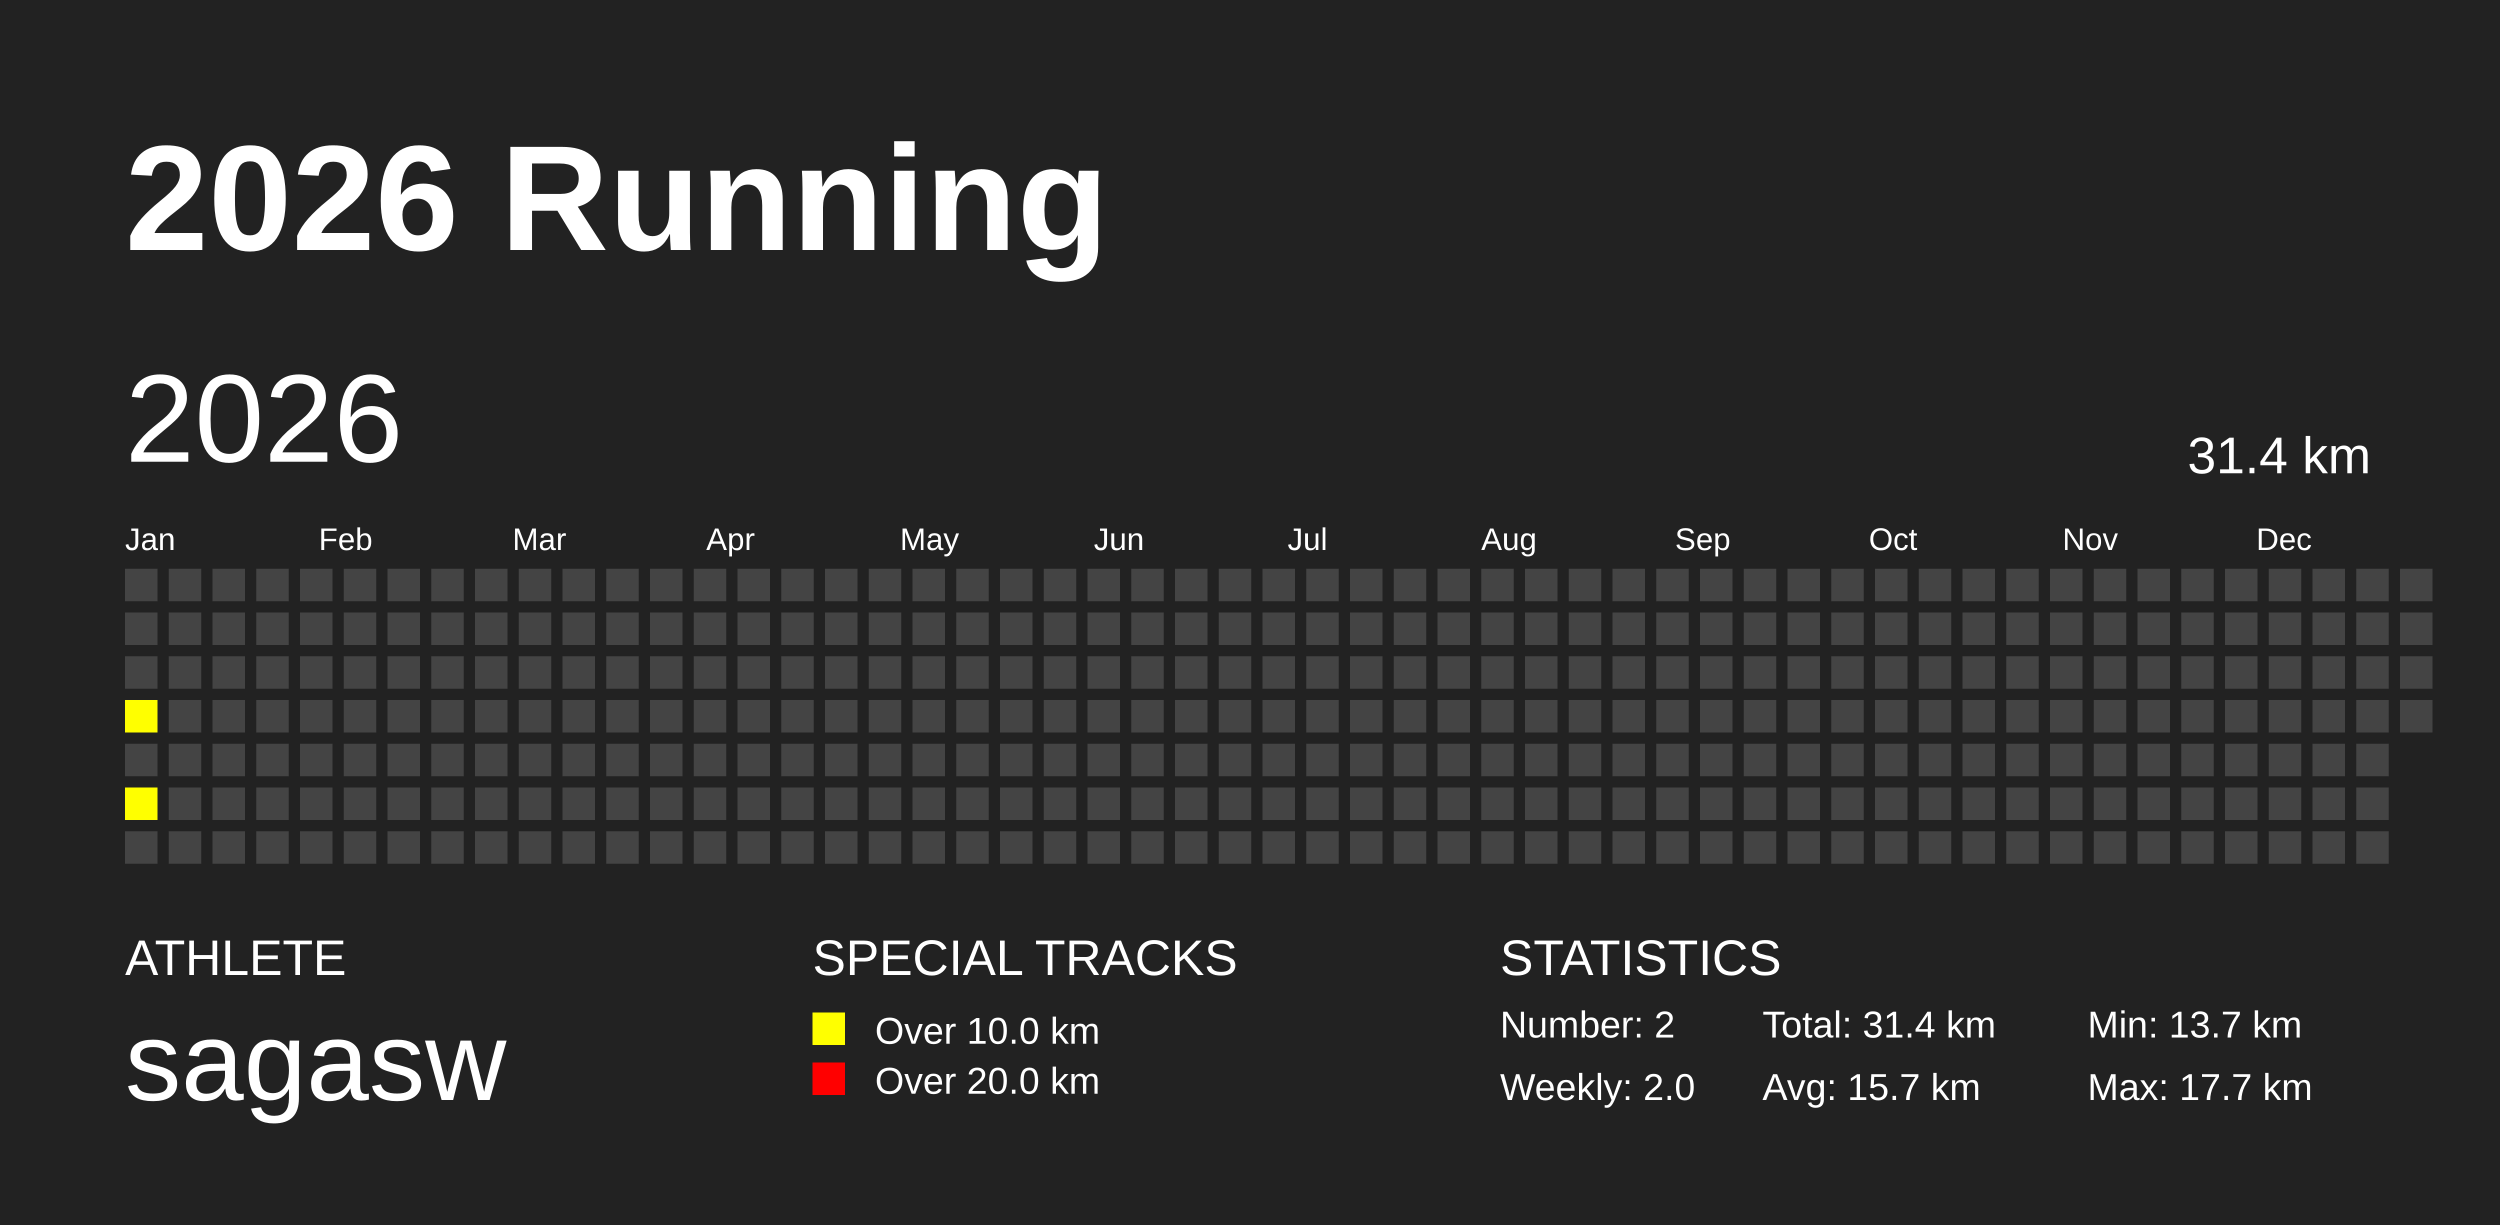
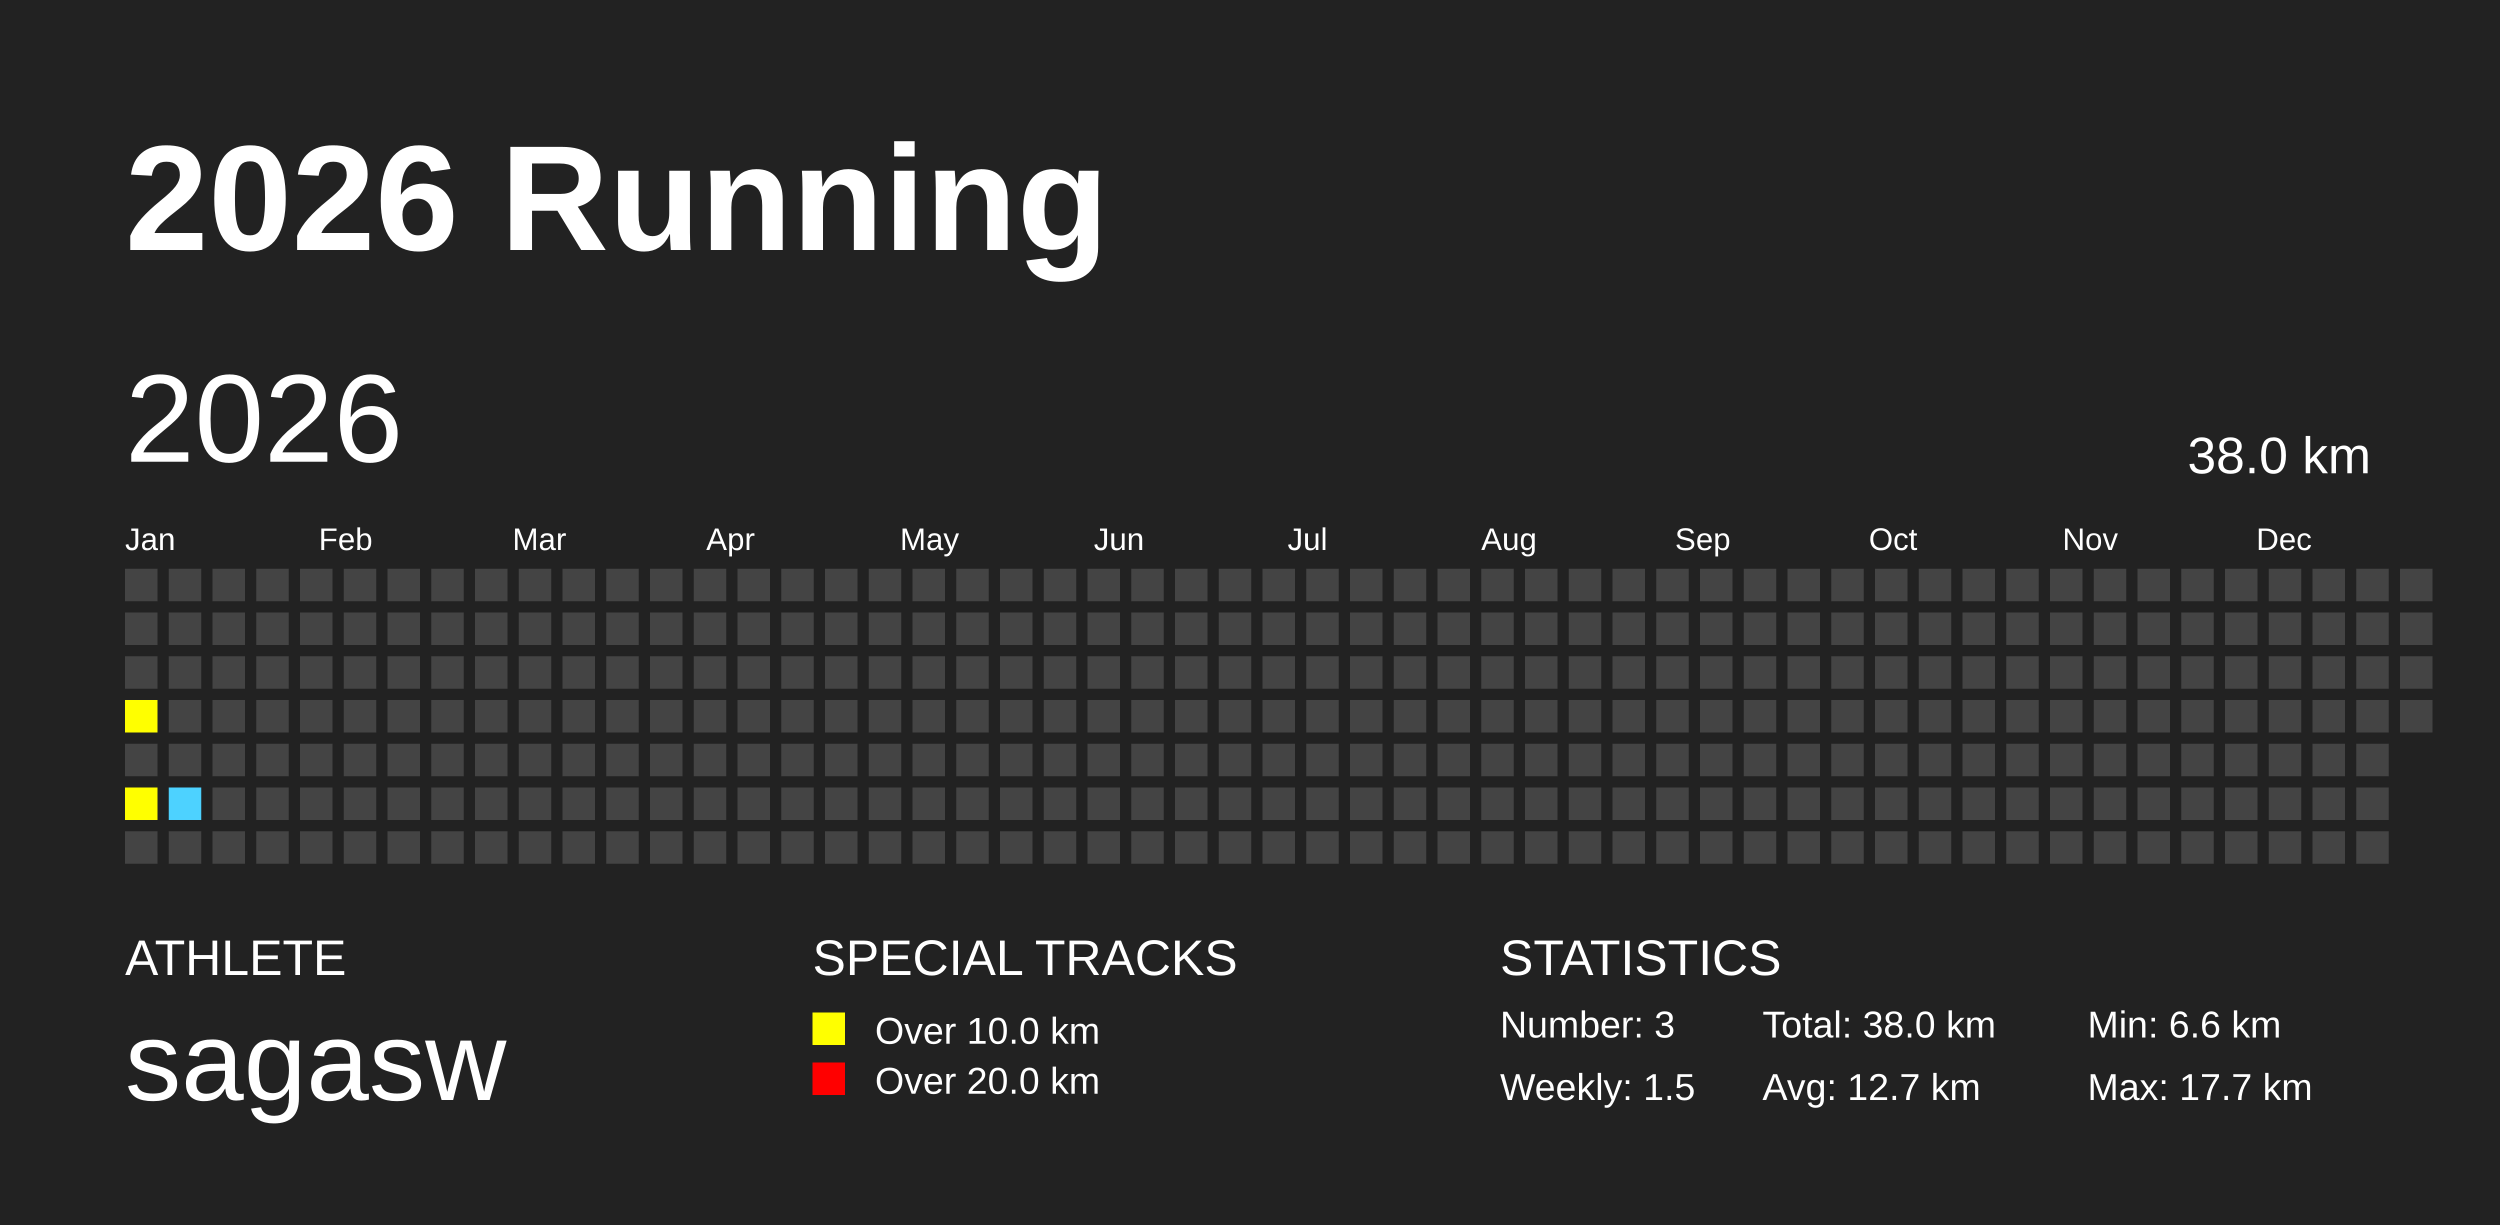
<svg xmlns="http://www.w3.org/2000/svg" baseProfile="full" height="98mm" version="1.1" viewBox="0,0,200,98" width="200mm">
  <defs />
  <rect fill="#222222" height="98" width="200" x="0" y="0" />
  <text fill="#FFFFFF" style="font-size:12px; font-family:Arial; font-weight:bold;" x="10" y="20">2026 Running</text>
  <text fill="#FFFFFF" style="font-size:4px; font-family:Arial" x="10" y="78">ATHLETE</text>
  <text fill="#FFFFFF" style="font-size:9px; font-family:Arial" x="10" y="88">sagasw</text>
  <text fill="#FFFFFF" style="font-size:4px; font-family:Arial" x="65" y="78">SPECIAL TRACKS</text>
  <rect fill="yellow" height="2.6" width="2.6" x="65" y="81" />
  <text fill="#FFFFFF" style="font-size:3px; font-family:Arial" x="70" y="83.5">Over 10.0 km</text>
  <rect fill="red" height="2.6" width="2.6" x="65" y="85" />
  <text fill="#FFFFFF" style="font-size:3px; font-family:Arial" x="70" y="87.5">Over 20.0 km</text>
  <text fill="#FFFFFF" style="font-size:4px; font-family:Arial" x="120" y="78">STATISTICS</text>
-   <text fill="#FFFFFF" style="font-size:3px; font-family:Arial" x="120" y="83">Number: 2</text>
-   <text fill="#FFFFFF" style="font-size:3px; font-family:Arial" x="120" y="88">Weekly: 2.0</text>
-   <text fill="#FFFFFF" style="font-size:3px; font-family:Arial" x="141" y="83">Total: 31.4 km</text>
-   <text fill="#FFFFFF" style="font-size:3px; font-family:Arial" x="141" y="88">Avg: 15.7 km</text>
-   <text fill="#FFFFFF" style="font-size:3px; font-family:Arial" x="167" y="83">Min: 13.7 km</text>
+   <text fill="#FFFFFF" style="font-size:3px; font-family:Arial" x="120" y="83">Number: 3</text>
+   <text fill="#FFFFFF" style="font-size:3px; font-family:Arial" x="120" y="88">Weekly: 1.5</text>
+   <text fill="#FFFFFF" style="font-size:3px; font-family:Arial" x="141" y="83">Total: 38.0 km</text>
+   <text fill="#FFFFFF" style="font-size:3px; font-family:Arial" x="141" y="88">Avg: 12.7 km</text>
+   <text fill="#FFFFFF" style="font-size:3px; font-family:Arial" x="167" y="83">Min: 6.6 km</text>
  <text fill="#FFFFFF" style="font-size:3px; font-family:Arial" x="167" y="88">Max: 17.7 km</text>
  <text dominant-baseline="hanging" fill="#FFFFFF" style="font-size:10.0px; font-family:Arial;" x="10" y="30">2026</text>
-   <text dominant-baseline="hanging" fill="#FFFFFF" style="font-size:4.125px; font-family:Arial;" x="175" y="35">31.4 km</text>
+   <text dominant-baseline="hanging" fill="#FFFFFF" style="font-size:4.125px; font-family:Arial;" x="175" y="35">38.0 km</text>
  <text fill="#FFFFFF" style="font-size:2.5px; font-family:Arial" x="10.0" y="44">Jan</text>
  <text fill="#FFFFFF" style="font-size:2.5px; font-family:Arial" x="25.5" y="44">Feb</text>
  <text fill="#FFFFFF" style="font-size:2.5px; font-family:Arial" x="41.0" y="44">Mar</text>
  <text fill="#FFFFFF" style="font-size:2.5px; font-family:Arial" x="56.5" y="44">Apr</text>
  <text fill="#FFFFFF" style="font-size:2.5px; font-family:Arial" x="72.0" y="44">May</text>
  <text fill="#FFFFFF" style="font-size:2.5px; font-family:Arial" x="87.5" y="44">Jun</text>
  <text fill="#FFFFFF" style="font-size:2.5px; font-family:Arial" x="103.0" y="44">Jul</text>
  <text fill="#FFFFFF" style="font-size:2.5px; font-family:Arial" x="118.5" y="44">Aug</text>
  <text fill="#FFFFFF" style="font-size:2.5px; font-family:Arial" x="134.0" y="44">Sep</text>
  <text fill="#FFFFFF" style="font-size:2.5px; font-family:Arial" x="149.5" y="44">Oct</text>
  <text fill="#FFFFFF" style="font-size:2.5px; font-family:Arial" x="165.0" y="44">Nov</text>
  <text fill="#FFFFFF" style="font-size:2.5px; font-family:Arial" x="180.5" y="44">Dec</text>
  <rect fill="#444444" height="2.6" width="2.6" x="10.0" y="45.5" />
  <rect fill="#444444" height="2.6" width="2.6" x="10.0" y="49.0" />
  <rect fill="#444444" height="2.6" width="2.6" x="10.0" y="52.5" />
  <rect fill="yellow" height="2.6" width="2.6" x="10.0" y="56.0" />
  <rect fill="#444444" height="2.6" width="2.6" x="10.0" y="59.5" />
  <rect fill="yellow" height="2.6" width="2.6" x="10.0" y="63.0" />
  <rect fill="#444444" height="2.6" width="2.6" x="10.0" y="66.5" />
  <rect fill="#444444" height="2.6" width="2.6" x="13.5" y="45.5" />
  <rect fill="#444444" height="2.6" width="2.6" x="13.5" y="49.0" />
  <rect fill="#444444" height="2.6" width="2.6" x="13.5" y="52.5" />
  <rect fill="#444444" height="2.6" width="2.6" x="13.5" y="56.0" />
  <rect fill="#444444" height="2.6" width="2.6" x="13.5" y="59.5" />
-   <rect fill="#444444" height="2.6" width="2.6" x="13.5" y="63.0" />
+   <rect fill="#4DD2FF" height="2.6" width="2.6" x="13.5" y="63.0" />
  <rect fill="#444444" height="2.6" width="2.6" x="13.5" y="66.5" />
  <rect fill="#444444" height="2.6" width="2.6" x="17.0" y="45.5" />
  <rect fill="#444444" height="2.6" width="2.6" x="17.0" y="49.0" />
  <rect fill="#444444" height="2.6" width="2.6" x="17.0" y="52.5" />
  <rect fill="#444444" height="2.6" width="2.6" x="17.0" y="56.0" />
  <rect fill="#444444" height="2.6" width="2.6" x="17.0" y="59.5" />
  <rect fill="#444444" height="2.6" width="2.6" x="17.0" y="63.0" />
  <rect fill="#444444" height="2.6" width="2.6" x="17.0" y="66.5" />
  <rect fill="#444444" height="2.6" width="2.6" x="20.5" y="45.5" />
  <rect fill="#444444" height="2.6" width="2.6" x="20.5" y="49.0" />
  <rect fill="#444444" height="2.6" width="2.6" x="20.5" y="52.5" />
  <rect fill="#444444" height="2.6" width="2.6" x="20.5" y="56.0" />
  <rect fill="#444444" height="2.6" width="2.6" x="20.5" y="59.5" />
  <rect fill="#444444" height="2.6" width="2.6" x="20.5" y="63.0" />
  <rect fill="#444444" height="2.6" width="2.6" x="20.5" y="66.5" />
  <rect fill="#444444" height="2.6" width="2.6" x="24.0" y="45.5" />
  <rect fill="#444444" height="2.6" width="2.6" x="24.0" y="49.0" />
  <rect fill="#444444" height="2.6" width="2.6" x="24.0" y="52.5" />
  <rect fill="#444444" height="2.6" width="2.6" x="24.0" y="56.0" />
  <rect fill="#444444" height="2.6" width="2.6" x="24.0" y="59.5" />
  <rect fill="#444444" height="2.6" width="2.6" x="24.0" y="63.0" />
  <rect fill="#444444" height="2.6" width="2.6" x="24.0" y="66.5" />
  <rect fill="#444444" height="2.6" width="2.6" x="27.5" y="45.5" />
  <rect fill="#444444" height="2.6" width="2.6" x="27.5" y="49.0" />
  <rect fill="#444444" height="2.6" width="2.6" x="27.5" y="52.5" />
  <rect fill="#444444" height="2.6" width="2.6" x="27.5" y="56.0" />
  <rect fill="#444444" height="2.6" width="2.6" x="27.5" y="59.5" />
  <rect fill="#444444" height="2.6" width="2.6" x="27.5" y="63.0" />
  <rect fill="#444444" height="2.6" width="2.6" x="27.5" y="66.5" />
  <rect fill="#444444" height="2.6" width="2.6" x="31.0" y="45.5" />
  <rect fill="#444444" height="2.6" width="2.6" x="31.0" y="49.0" />
  <rect fill="#444444" height="2.6" width="2.6" x="31.0" y="52.5" />
  <rect fill="#444444" height="2.6" width="2.6" x="31.0" y="56.0" />
  <rect fill="#444444" height="2.6" width="2.6" x="31.0" y="59.5" />
  <rect fill="#444444" height="2.6" width="2.6" x="31.0" y="63.0" />
  <rect fill="#444444" height="2.6" width="2.6" x="31.0" y="66.5" />
  <rect fill="#444444" height="2.6" width="2.6" x="34.5" y="45.5" />
  <rect fill="#444444" height="2.6" width="2.6" x="34.5" y="49.0" />
  <rect fill="#444444" height="2.6" width="2.6" x="34.5" y="52.5" />
  <rect fill="#444444" height="2.6" width="2.6" x="34.5" y="56.0" />
  <rect fill="#444444" height="2.6" width="2.6" x="34.5" y="59.5" />
  <rect fill="#444444" height="2.6" width="2.6" x="34.5" y="63.0" />
  <rect fill="#444444" height="2.6" width="2.6" x="34.5" y="66.5" />
  <rect fill="#444444" height="2.6" width="2.6" x="38.0" y="45.5" />
  <rect fill="#444444" height="2.6" width="2.6" x="38.0" y="49.0" />
  <rect fill="#444444" height="2.6" width="2.6" x="38.0" y="52.5" />
  <rect fill="#444444" height="2.6" width="2.6" x="38.0" y="56.0" />
  <rect fill="#444444" height="2.6" width="2.6" x="38.0" y="59.5" />
  <rect fill="#444444" height="2.6" width="2.6" x="38.0" y="63.0" />
  <rect fill="#444444" height="2.6" width="2.6" x="38.0" y="66.5" />
  <rect fill="#444444" height="2.6" width="2.6" x="41.5" y="45.5" />
  <rect fill="#444444" height="2.6" width="2.6" x="41.5" y="49.0" />
  <rect fill="#444444" height="2.6" width="2.6" x="41.5" y="52.5" />
  <rect fill="#444444" height="2.6" width="2.6" x="41.5" y="56.0" />
  <rect fill="#444444" height="2.6" width="2.6" x="41.5" y="59.5" />
  <rect fill="#444444" height="2.6" width="2.6" x="41.5" y="63.0" />
  <rect fill="#444444" height="2.6" width="2.6" x="41.5" y="66.5" />
  <rect fill="#444444" height="2.6" width="2.6" x="45.0" y="45.5" />
  <rect fill="#444444" height="2.6" width="2.6" x="45.0" y="49.0" />
  <rect fill="#444444" height="2.6" width="2.6" x="45.0" y="52.5" />
  <rect fill="#444444" height="2.6" width="2.6" x="45.0" y="56.0" />
  <rect fill="#444444" height="2.6" width="2.6" x="45.0" y="59.5" />
  <rect fill="#444444" height="2.6" width="2.6" x="45.0" y="63.0" />
  <rect fill="#444444" height="2.6" width="2.6" x="45.0" y="66.5" />
  <rect fill="#444444" height="2.6" width="2.6" x="48.5" y="45.5" />
  <rect fill="#444444" height="2.6" width="2.6" x="48.5" y="49.0" />
  <rect fill="#444444" height="2.6" width="2.6" x="48.5" y="52.5" />
  <rect fill="#444444" height="2.6" width="2.6" x="48.5" y="56.0" />
  <rect fill="#444444" height="2.6" width="2.6" x="48.5" y="59.5" />
  <rect fill="#444444" height="2.6" width="2.6" x="48.5" y="63.0" />
  <rect fill="#444444" height="2.6" width="2.6" x="48.5" y="66.5" />
  <rect fill="#444444" height="2.6" width="2.6" x="52.0" y="45.5" />
  <rect fill="#444444" height="2.6" width="2.6" x="52.0" y="49.0" />
  <rect fill="#444444" height="2.6" width="2.6" x="52.0" y="52.5" />
  <rect fill="#444444" height="2.6" width="2.6" x="52.0" y="56.0" />
  <rect fill="#444444" height="2.6" width="2.6" x="52.0" y="59.5" />
  <rect fill="#444444" height="2.6" width="2.6" x="52.0" y="63.0" />
  <rect fill="#444444" height="2.6" width="2.6" x="52.0" y="66.5" />
  <rect fill="#444444" height="2.6" width="2.6" x="55.5" y="45.5" />
  <rect fill="#444444" height="2.6" width="2.6" x="55.5" y="49.0" />
  <rect fill="#444444" height="2.6" width="2.6" x="55.5" y="52.5" />
  <rect fill="#444444" height="2.6" width="2.6" x="55.5" y="56.0" />
  <rect fill="#444444" height="2.6" width="2.6" x="55.5" y="59.5" />
  <rect fill="#444444" height="2.6" width="2.6" x="55.5" y="63.0" />
  <rect fill="#444444" height="2.6" width="2.6" x="55.5" y="66.5" />
  <rect fill="#444444" height="2.6" width="2.6" x="59.0" y="45.5" />
  <rect fill="#444444" height="2.6" width="2.6" x="59.0" y="49.0" />
  <rect fill="#444444" height="2.6" width="2.6" x="59.0" y="52.5" />
  <rect fill="#444444" height="2.6" width="2.6" x="59.0" y="56.0" />
  <rect fill="#444444" height="2.6" width="2.6" x="59.0" y="59.5" />
  <rect fill="#444444" height="2.6" width="2.6" x="59.0" y="63.0" />
  <rect fill="#444444" height="2.6" width="2.6" x="59.0" y="66.5" />
  <rect fill="#444444" height="2.6" width="2.6" x="62.5" y="45.5" />
  <rect fill="#444444" height="2.6" width="2.6" x="62.5" y="49.0" />
  <rect fill="#444444" height="2.6" width="2.6" x="62.5" y="52.5" />
  <rect fill="#444444" height="2.6" width="2.6" x="62.5" y="56.0" />
  <rect fill="#444444" height="2.6" width="2.6" x="62.5" y="59.5" />
  <rect fill="#444444" height="2.6" width="2.6" x="62.5" y="63.0" />
  <rect fill="#444444" height="2.6" width="2.6" x="62.5" y="66.5" />
  <rect fill="#444444" height="2.6" width="2.6" x="66.0" y="45.5" />
  <rect fill="#444444" height="2.6" width="2.6" x="66.0" y="49.0" />
  <rect fill="#444444" height="2.6" width="2.6" x="66.0" y="52.5" />
  <rect fill="#444444" height="2.6" width="2.6" x="66.0" y="56.0" />
  <rect fill="#444444" height="2.6" width="2.6" x="66.0" y="59.5" />
  <rect fill="#444444" height="2.6" width="2.6" x="66.0" y="63.0" />
  <rect fill="#444444" height="2.6" width="2.6" x="66.0" y="66.5" />
  <rect fill="#444444" height="2.6" width="2.6" x="69.5" y="45.5" />
  <rect fill="#444444" height="2.6" width="2.6" x="69.5" y="49.0" />
  <rect fill="#444444" height="2.6" width="2.6" x="69.5" y="52.5" />
  <rect fill="#444444" height="2.6" width="2.6" x="69.5" y="56.0" />
  <rect fill="#444444" height="2.6" width="2.6" x="69.5" y="59.5" />
  <rect fill="#444444" height="2.6" width="2.6" x="69.5" y="63.0" />
  <rect fill="#444444" height="2.6" width="2.6" x="69.5" y="66.5" />
  <rect fill="#444444" height="2.6" width="2.6" x="73.0" y="45.5" />
  <rect fill="#444444" height="2.6" width="2.6" x="73.0" y="49.0" />
  <rect fill="#444444" height="2.6" width="2.6" x="73.0" y="52.5" />
  <rect fill="#444444" height="2.6" width="2.6" x="73.0" y="56.0" />
  <rect fill="#444444" height="2.6" width="2.6" x="73.0" y="59.5" />
  <rect fill="#444444" height="2.6" width="2.6" x="73.0" y="63.0" />
  <rect fill="#444444" height="2.6" width="2.6" x="73.0" y="66.5" />
  <rect fill="#444444" height="2.6" width="2.6" x="76.5" y="45.5" />
  <rect fill="#444444" height="2.6" width="2.6" x="76.5" y="49.0" />
  <rect fill="#444444" height="2.6" width="2.6" x="76.5" y="52.5" />
  <rect fill="#444444" height="2.6" width="2.6" x="76.5" y="56.0" />
  <rect fill="#444444" height="2.6" width="2.6" x="76.5" y="59.5" />
  <rect fill="#444444" height="2.6" width="2.6" x="76.5" y="63.0" />
  <rect fill="#444444" height="2.6" width="2.6" x="76.5" y="66.5" />
  <rect fill="#444444" height="2.6" width="2.6" x="80.0" y="45.5" />
  <rect fill="#444444" height="2.6" width="2.6" x="80.0" y="49.0" />
  <rect fill="#444444" height="2.6" width="2.6" x="80.0" y="52.5" />
  <rect fill="#444444" height="2.6" width="2.6" x="80.0" y="56.0" />
  <rect fill="#444444" height="2.6" width="2.6" x="80.0" y="59.5" />
  <rect fill="#444444" height="2.6" width="2.6" x="80.0" y="63.0" />
  <rect fill="#444444" height="2.6" width="2.6" x="80.0" y="66.5" />
  <rect fill="#444444" height="2.6" width="2.6" x="83.5" y="45.5" />
  <rect fill="#444444" height="2.6" width="2.6" x="83.5" y="49.0" />
  <rect fill="#444444" height="2.6" width="2.6" x="83.5" y="52.5" />
  <rect fill="#444444" height="2.6" width="2.6" x="83.5" y="56.0" />
  <rect fill="#444444" height="2.6" width="2.6" x="83.5" y="59.5" />
  <rect fill="#444444" height="2.6" width="2.6" x="83.5" y="63.0" />
  <rect fill="#444444" height="2.6" width="2.6" x="83.5" y="66.5" />
  <rect fill="#444444" height="2.6" width="2.6" x="87.0" y="45.5" />
  <rect fill="#444444" height="2.6" width="2.6" x="87.0" y="49.0" />
  <rect fill="#444444" height="2.6" width="2.6" x="87.0" y="52.5" />
  <rect fill="#444444" height="2.6" width="2.6" x="87.0" y="56.0" />
  <rect fill="#444444" height="2.6" width="2.6" x="87.0" y="59.5" />
  <rect fill="#444444" height="2.6" width="2.6" x="87.0" y="63.0" />
  <rect fill="#444444" height="2.6" width="2.6" x="87.0" y="66.5" />
  <rect fill="#444444" height="2.6" width="2.6" x="90.5" y="45.5" />
  <rect fill="#444444" height="2.6" width="2.6" x="90.5" y="49.0" />
  <rect fill="#444444" height="2.6" width="2.6" x="90.5" y="52.5" />
  <rect fill="#444444" height="2.6" width="2.6" x="90.5" y="56.0" />
  <rect fill="#444444" height="2.6" width="2.6" x="90.5" y="59.5" />
  <rect fill="#444444" height="2.6" width="2.6" x="90.5" y="63.0" />
  <rect fill="#444444" height="2.6" width="2.6" x="90.5" y="66.5" />
  <rect fill="#444444" height="2.6" width="2.6" x="94.0" y="45.5" />
  <rect fill="#444444" height="2.6" width="2.6" x="94.0" y="49.0" />
  <rect fill="#444444" height="2.6" width="2.6" x="94.0" y="52.5" />
  <rect fill="#444444" height="2.6" width="2.6" x="94.0" y="56.0" />
  <rect fill="#444444" height="2.6" width="2.6" x="94.0" y="59.5" />
  <rect fill="#444444" height="2.6" width="2.6" x="94.0" y="63.0" />
  <rect fill="#444444" height="2.6" width="2.6" x="94.0" y="66.5" />
  <rect fill="#444444" height="2.6" width="2.6" x="97.5" y="45.5" />
  <rect fill="#444444" height="2.6" width="2.6" x="97.5" y="49.0" />
  <rect fill="#444444" height="2.6" width="2.6" x="97.5" y="52.5" />
  <rect fill="#444444" height="2.6" width="2.6" x="97.5" y="56.0" />
  <rect fill="#444444" height="2.6" width="2.6" x="97.5" y="59.5" />
  <rect fill="#444444" height="2.6" width="2.6" x="97.5" y="63.0" />
  <rect fill="#444444" height="2.6" width="2.6" x="97.5" y="66.5" />
  <rect fill="#444444" height="2.6" width="2.6" x="101.0" y="45.5" />
  <rect fill="#444444" height="2.6" width="2.6" x="101.0" y="49.0" />
  <rect fill="#444444" height="2.6" width="2.6" x="101.0" y="52.5" />
  <rect fill="#444444" height="2.6" width="2.6" x="101.0" y="56.0" />
  <rect fill="#444444" height="2.6" width="2.6" x="101.0" y="59.5" />
  <rect fill="#444444" height="2.6" width="2.6" x="101.0" y="63.0" />
  <rect fill="#444444" height="2.6" width="2.6" x="101.0" y="66.5" />
  <rect fill="#444444" height="2.6" width="2.6" x="104.5" y="45.5" />
  <rect fill="#444444" height="2.6" width="2.6" x="104.5" y="49.0" />
  <rect fill="#444444" height="2.6" width="2.6" x="104.5" y="52.5" />
  <rect fill="#444444" height="2.6" width="2.6" x="104.5" y="56.0" />
  <rect fill="#444444" height="2.6" width="2.6" x="104.5" y="59.5" />
  <rect fill="#444444" height="2.6" width="2.6" x="104.5" y="63.0" />
  <rect fill="#444444" height="2.6" width="2.6" x="104.5" y="66.5" />
  <rect fill="#444444" height="2.6" width="2.6" x="108.0" y="45.5" />
  <rect fill="#444444" height="2.6" width="2.6" x="108.0" y="49.0" />
  <rect fill="#444444" height="2.6" width="2.6" x="108.0" y="52.5" />
  <rect fill="#444444" height="2.6" width="2.6" x="108.0" y="56.0" />
  <rect fill="#444444" height="2.6" width="2.6" x="108.0" y="59.5" />
  <rect fill="#444444" height="2.6" width="2.6" x="108.0" y="63.0" />
  <rect fill="#444444" height="2.6" width="2.6" x="108.0" y="66.5" />
  <rect fill="#444444" height="2.6" width="2.6" x="111.5" y="45.5" />
  <rect fill="#444444" height="2.6" width="2.6" x="111.5" y="49.0" />
  <rect fill="#444444" height="2.6" width="2.6" x="111.5" y="52.5" />
  <rect fill="#444444" height="2.6" width="2.6" x="111.5" y="56.0" />
  <rect fill="#444444" height="2.6" width="2.6" x="111.5" y="59.5" />
  <rect fill="#444444" height="2.6" width="2.6" x="111.5" y="63.0" />
  <rect fill="#444444" height="2.6" width="2.6" x="111.5" y="66.5" />
  <rect fill="#444444" height="2.6" width="2.6" x="115.0" y="45.5" />
  <rect fill="#444444" height="2.6" width="2.6" x="115.0" y="49.0" />
  <rect fill="#444444" height="2.6" width="2.6" x="115.0" y="52.5" />
  <rect fill="#444444" height="2.6" width="2.6" x="115.0" y="56.0" />
  <rect fill="#444444" height="2.6" width="2.6" x="115.0" y="59.5" />
  <rect fill="#444444" height="2.6" width="2.6" x="115.0" y="63.0" />
  <rect fill="#444444" height="2.6" width="2.6" x="115.0" y="66.5" />
  <rect fill="#444444" height="2.6" width="2.6" x="118.5" y="45.5" />
  <rect fill="#444444" height="2.6" width="2.6" x="118.5" y="49.0" />
  <rect fill="#444444" height="2.6" width="2.6" x="118.5" y="52.5" />
  <rect fill="#444444" height="2.6" width="2.6" x="118.5" y="56.0" />
  <rect fill="#444444" height="2.6" width="2.6" x="118.5" y="59.5" />
  <rect fill="#444444" height="2.6" width="2.6" x="118.5" y="63.0" />
  <rect fill="#444444" height="2.6" width="2.6" x="118.5" y="66.5" />
  <rect fill="#444444" height="2.6" width="2.6" x="122.0" y="45.5" />
  <rect fill="#444444" height="2.6" width="2.6" x="122.0" y="49.0" />
  <rect fill="#444444" height="2.6" width="2.6" x="122.0" y="52.5" />
  <rect fill="#444444" height="2.6" width="2.6" x="122.0" y="56.0" />
  <rect fill="#444444" height="2.6" width="2.6" x="122.0" y="59.5" />
  <rect fill="#444444" height="2.6" width="2.6" x="122.0" y="63.0" />
  <rect fill="#444444" height="2.6" width="2.6" x="122.0" y="66.5" />
  <rect fill="#444444" height="2.6" width="2.6" x="125.5" y="45.5" />
  <rect fill="#444444" height="2.6" width="2.6" x="125.5" y="49.0" />
  <rect fill="#444444" height="2.6" width="2.6" x="125.5" y="52.5" />
  <rect fill="#444444" height="2.6" width="2.6" x="125.5" y="56.0" />
  <rect fill="#444444" height="2.6" width="2.6" x="125.5" y="59.5" />
  <rect fill="#444444" height="2.6" width="2.6" x="125.5" y="63.0" />
  <rect fill="#444444" height="2.6" width="2.6" x="125.5" y="66.5" />
  <rect fill="#444444" height="2.6" width="2.6" x="129.0" y="45.5" />
  <rect fill="#444444" height="2.6" width="2.6" x="129.0" y="49.0" />
  <rect fill="#444444" height="2.6" width="2.6" x="129.0" y="52.5" />
  <rect fill="#444444" height="2.6" width="2.6" x="129.0" y="56.0" />
  <rect fill="#444444" height="2.6" width="2.6" x="129.0" y="59.5" />
  <rect fill="#444444" height="2.6" width="2.6" x="129.0" y="63.0" />
  <rect fill="#444444" height="2.6" width="2.6" x="129.0" y="66.5" />
  <rect fill="#444444" height="2.6" width="2.6" x="132.5" y="45.5" />
  <rect fill="#444444" height="2.6" width="2.6" x="132.5" y="49.0" />
  <rect fill="#444444" height="2.6" width="2.6" x="132.5" y="52.5" />
  <rect fill="#444444" height="2.6" width="2.6" x="132.5" y="56.0" />
  <rect fill="#444444" height="2.6" width="2.6" x="132.5" y="59.5" />
  <rect fill="#444444" height="2.6" width="2.6" x="132.5" y="63.0" />
  <rect fill="#444444" height="2.6" width="2.6" x="132.5" y="66.5" />
  <rect fill="#444444" height="2.6" width="2.6" x="136.0" y="45.5" />
  <rect fill="#444444" height="2.6" width="2.6" x="136.0" y="49.0" />
  <rect fill="#444444" height="2.6" width="2.6" x="136.0" y="52.5" />
  <rect fill="#444444" height="2.6" width="2.6" x="136.0" y="56.0" />
  <rect fill="#444444" height="2.6" width="2.6" x="136.0" y="59.5" />
  <rect fill="#444444" height="2.6" width="2.6" x="136.0" y="63.0" />
  <rect fill="#444444" height="2.6" width="2.6" x="136.0" y="66.5" />
  <rect fill="#444444" height="2.6" width="2.6" x="139.5" y="45.5" />
  <rect fill="#444444" height="2.6" width="2.6" x="139.5" y="49.0" />
  <rect fill="#444444" height="2.6" width="2.6" x="139.5" y="52.5" />
  <rect fill="#444444" height="2.6" width="2.6" x="139.5" y="56.0" />
  <rect fill="#444444" height="2.6" width="2.6" x="139.5" y="59.5" />
  <rect fill="#444444" height="2.6" width="2.6" x="139.5" y="63.0" />
  <rect fill="#444444" height="2.6" width="2.6" x="139.5" y="66.5" />
  <rect fill="#444444" height="2.6" width="2.6" x="143.0" y="45.5" />
  <rect fill="#444444" height="2.6" width="2.6" x="143.0" y="49.0" />
  <rect fill="#444444" height="2.6" width="2.6" x="143.0" y="52.5" />
  <rect fill="#444444" height="2.6" width="2.6" x="143.0" y="56.0" />
  <rect fill="#444444" height="2.6" width="2.6" x="143.0" y="59.5" />
  <rect fill="#444444" height="2.6" width="2.6" x="143.0" y="63.0" />
  <rect fill="#444444" height="2.6" width="2.6" x="143.0" y="66.5" />
  <rect fill="#444444" height="2.6" width="2.6" x="146.5" y="45.5" />
  <rect fill="#444444" height="2.6" width="2.6" x="146.5" y="49.0" />
  <rect fill="#444444" height="2.6" width="2.6" x="146.5" y="52.5" />
  <rect fill="#444444" height="2.6" width="2.6" x="146.5" y="56.0" />
  <rect fill="#444444" height="2.6" width="2.6" x="146.5" y="59.5" />
  <rect fill="#444444" height="2.6" width="2.6" x="146.5" y="63.0" />
  <rect fill="#444444" height="2.6" width="2.6" x="146.5" y="66.5" />
  <rect fill="#444444" height="2.6" width="2.6" x="150.0" y="45.5" />
  <rect fill="#444444" height="2.6" width="2.6" x="150.0" y="49.0" />
  <rect fill="#444444" height="2.6" width="2.6" x="150.0" y="52.5" />
  <rect fill="#444444" height="2.6" width="2.6" x="150.0" y="56.0" />
  <rect fill="#444444" height="2.6" width="2.6" x="150.0" y="59.5" />
  <rect fill="#444444" height="2.6" width="2.6" x="150.0" y="63.0" />
  <rect fill="#444444" height="2.6" width="2.6" x="150.0" y="66.5" />
  <rect fill="#444444" height="2.6" width="2.6" x="153.5" y="45.5" />
  <rect fill="#444444" height="2.6" width="2.6" x="153.5" y="49.0" />
  <rect fill="#444444" height="2.6" width="2.6" x="153.5" y="52.5" />
  <rect fill="#444444" height="2.6" width="2.6" x="153.5" y="56.0" />
  <rect fill="#444444" height="2.6" width="2.6" x="153.5" y="59.5" />
  <rect fill="#444444" height="2.6" width="2.6" x="153.5" y="63.0" />
  <rect fill="#444444" height="2.6" width="2.6" x="153.5" y="66.5" />
  <rect fill="#444444" height="2.6" width="2.6" x="157.0" y="45.5" />
  <rect fill="#444444" height="2.6" width="2.6" x="157.0" y="49.0" />
  <rect fill="#444444" height="2.6" width="2.6" x="157.0" y="52.5" />
  <rect fill="#444444" height="2.6" width="2.6" x="157.0" y="56.0" />
  <rect fill="#444444" height="2.6" width="2.6" x="157.0" y="59.5" />
  <rect fill="#444444" height="2.6" width="2.6" x="157.0" y="63.0" />
  <rect fill="#444444" height="2.6" width="2.6" x="157.0" y="66.5" />
  <rect fill="#444444" height="2.6" width="2.6" x="160.5" y="45.5" />
  <rect fill="#444444" height="2.6" width="2.6" x="160.5" y="49.0" />
  <rect fill="#444444" height="2.6" width="2.6" x="160.5" y="52.5" />
  <rect fill="#444444" height="2.6" width="2.6" x="160.5" y="56.0" />
  <rect fill="#444444" height="2.6" width="2.6" x="160.5" y="59.5" />
  <rect fill="#444444" height="2.6" width="2.6" x="160.5" y="63.0" />
  <rect fill="#444444" height="2.6" width="2.6" x="160.5" y="66.5" />
  <rect fill="#444444" height="2.6" width="2.6" x="164.0" y="45.5" />
  <rect fill="#444444" height="2.6" width="2.6" x="164.0" y="49.0" />
  <rect fill="#444444" height="2.6" width="2.6" x="164.0" y="52.5" />
  <rect fill="#444444" height="2.6" width="2.6" x="164.0" y="56.0" />
  <rect fill="#444444" height="2.6" width="2.6" x="164.0" y="59.5" />
  <rect fill="#444444" height="2.6" width="2.6" x="164.0" y="63.0" />
  <rect fill="#444444" height="2.6" width="2.6" x="164.0" y="66.5" />
  <rect fill="#444444" height="2.6" width="2.6" x="167.5" y="45.5" />
  <rect fill="#444444" height="2.6" width="2.6" x="167.5" y="49.0" />
  <rect fill="#444444" height="2.6" width="2.6" x="167.5" y="52.5" />
  <rect fill="#444444" height="2.6" width="2.6" x="167.5" y="56.0" />
  <rect fill="#444444" height="2.6" width="2.6" x="167.5" y="59.5" />
  <rect fill="#444444" height="2.6" width="2.6" x="167.5" y="63.0" />
  <rect fill="#444444" height="2.6" width="2.6" x="167.5" y="66.5" />
  <rect fill="#444444" height="2.6" width="2.6" x="171.0" y="45.5" />
  <rect fill="#444444" height="2.6" width="2.6" x="171.0" y="49.0" />
  <rect fill="#444444" height="2.6" width="2.6" x="171.0" y="52.5" />
  <rect fill="#444444" height="2.6" width="2.6" x="171.0" y="56.0" />
  <rect fill="#444444" height="2.6" width="2.6" x="171.0" y="59.5" />
  <rect fill="#444444" height="2.6" width="2.6" x="171.0" y="63.0" />
  <rect fill="#444444" height="2.6" width="2.6" x="171.0" y="66.5" />
  <rect fill="#444444" height="2.6" width="2.6" x="174.5" y="45.5" />
  <rect fill="#444444" height="2.6" width="2.6" x="174.5" y="49.0" />
  <rect fill="#444444" height="2.6" width="2.6" x="174.5" y="52.5" />
  <rect fill="#444444" height="2.6" width="2.6" x="174.5" y="56.0" />
  <rect fill="#444444" height="2.6" width="2.6" x="174.5" y="59.5" />
  <rect fill="#444444" height="2.6" width="2.6" x="174.5" y="63.0" />
  <rect fill="#444444" height="2.6" width="2.6" x="174.5" y="66.5" />
  <rect fill="#444444" height="2.6" width="2.6" x="178.0" y="45.5" />
  <rect fill="#444444" height="2.6" width="2.6" x="178.0" y="49.0" />
  <rect fill="#444444" height="2.6" width="2.6" x="178.0" y="52.5" />
  <rect fill="#444444" height="2.6" width="2.6" x="178.0" y="56.0" />
  <rect fill="#444444" height="2.6" width="2.6" x="178.0" y="59.5" />
  <rect fill="#444444" height="2.6" width="2.6" x="178.0" y="63.0" />
  <rect fill="#444444" height="2.6" width="2.6" x="178.0" y="66.5" />
  <rect fill="#444444" height="2.6" width="2.6" x="181.5" y="45.5" />
  <rect fill="#444444" height="2.6" width="2.6" x="181.5" y="49.0" />
  <rect fill="#444444" height="2.6" width="2.6" x="181.5" y="52.5" />
  <rect fill="#444444" height="2.6" width="2.6" x="181.5" y="56.0" />
  <rect fill="#444444" height="2.6" width="2.6" x="181.5" y="59.5" />
  <rect fill="#444444" height="2.6" width="2.6" x="181.5" y="63.0" />
  <rect fill="#444444" height="2.6" width="2.6" x="181.5" y="66.5" />
  <rect fill="#444444" height="2.6" width="2.6" x="185.0" y="45.5" />
  <rect fill="#444444" height="2.6" width="2.6" x="185.0" y="49.0" />
  <rect fill="#444444" height="2.6" width="2.6" x="185.0" y="52.5" />
  <rect fill="#444444" height="2.6" width="2.6" x="185.0" y="56.0" />
  <rect fill="#444444" height="2.6" width="2.6" x="185.0" y="59.5" />
  <rect fill="#444444" height="2.6" width="2.6" x="185.0" y="63.0" />
  <rect fill="#444444" height="2.6" width="2.6" x="185.0" y="66.5" />
  <rect fill="#444444" height="2.6" width="2.6" x="188.5" y="45.5" />
  <rect fill="#444444" height="2.6" width="2.6" x="188.5" y="49.0" />
  <rect fill="#444444" height="2.6" width="2.6" x="188.5" y="52.5" />
  <rect fill="#444444" height="2.6" width="2.6" x="188.5" y="56.0" />
  <rect fill="#444444" height="2.6" width="2.6" x="188.5" y="59.5" />
  <rect fill="#444444" height="2.6" width="2.6" x="188.5" y="63.0" />
  <rect fill="#444444" height="2.6" width="2.6" x="188.5" y="66.5" />
  <rect fill="#444444" height="2.6" width="2.6" x="192.0" y="45.5" />
  <rect fill="#444444" height="2.6" width="2.6" x="192.0" y="49.0" />
  <rect fill="#444444" height="2.6" width="2.6" x="192.0" y="52.5" />
  <rect fill="#444444" height="2.6" width="2.6" x="192.0" y="56.0" />
</svg>
